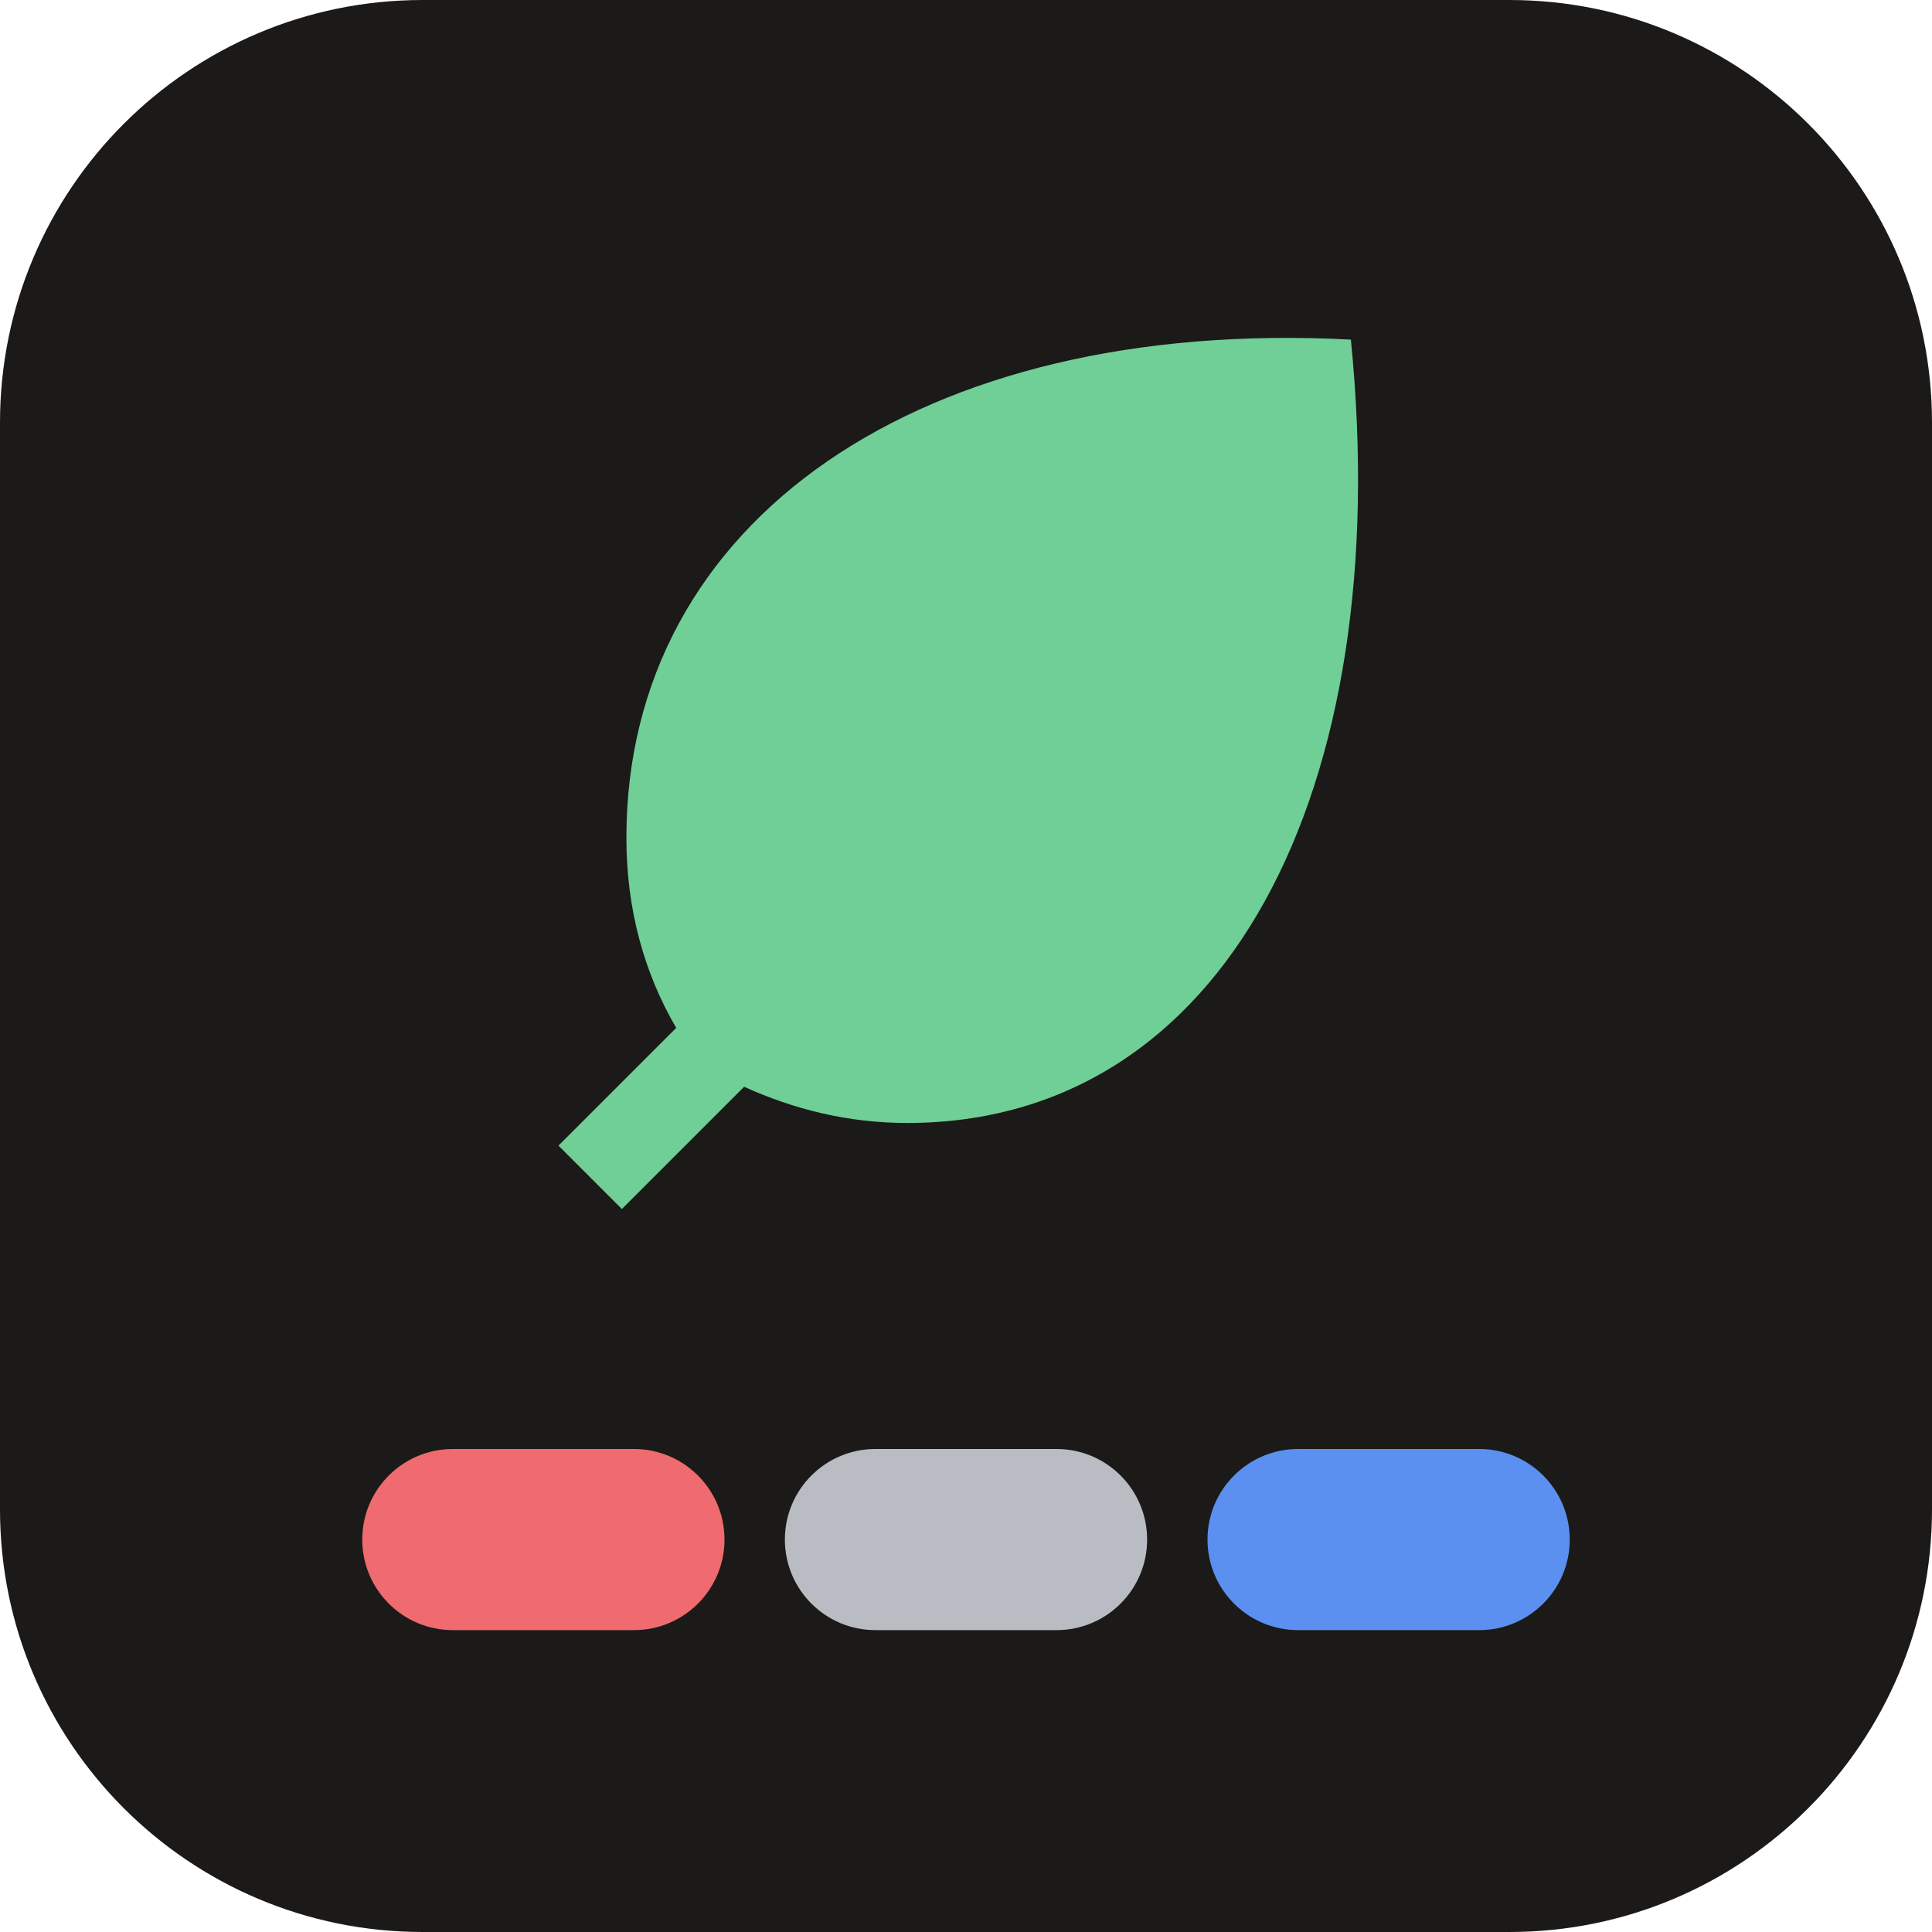
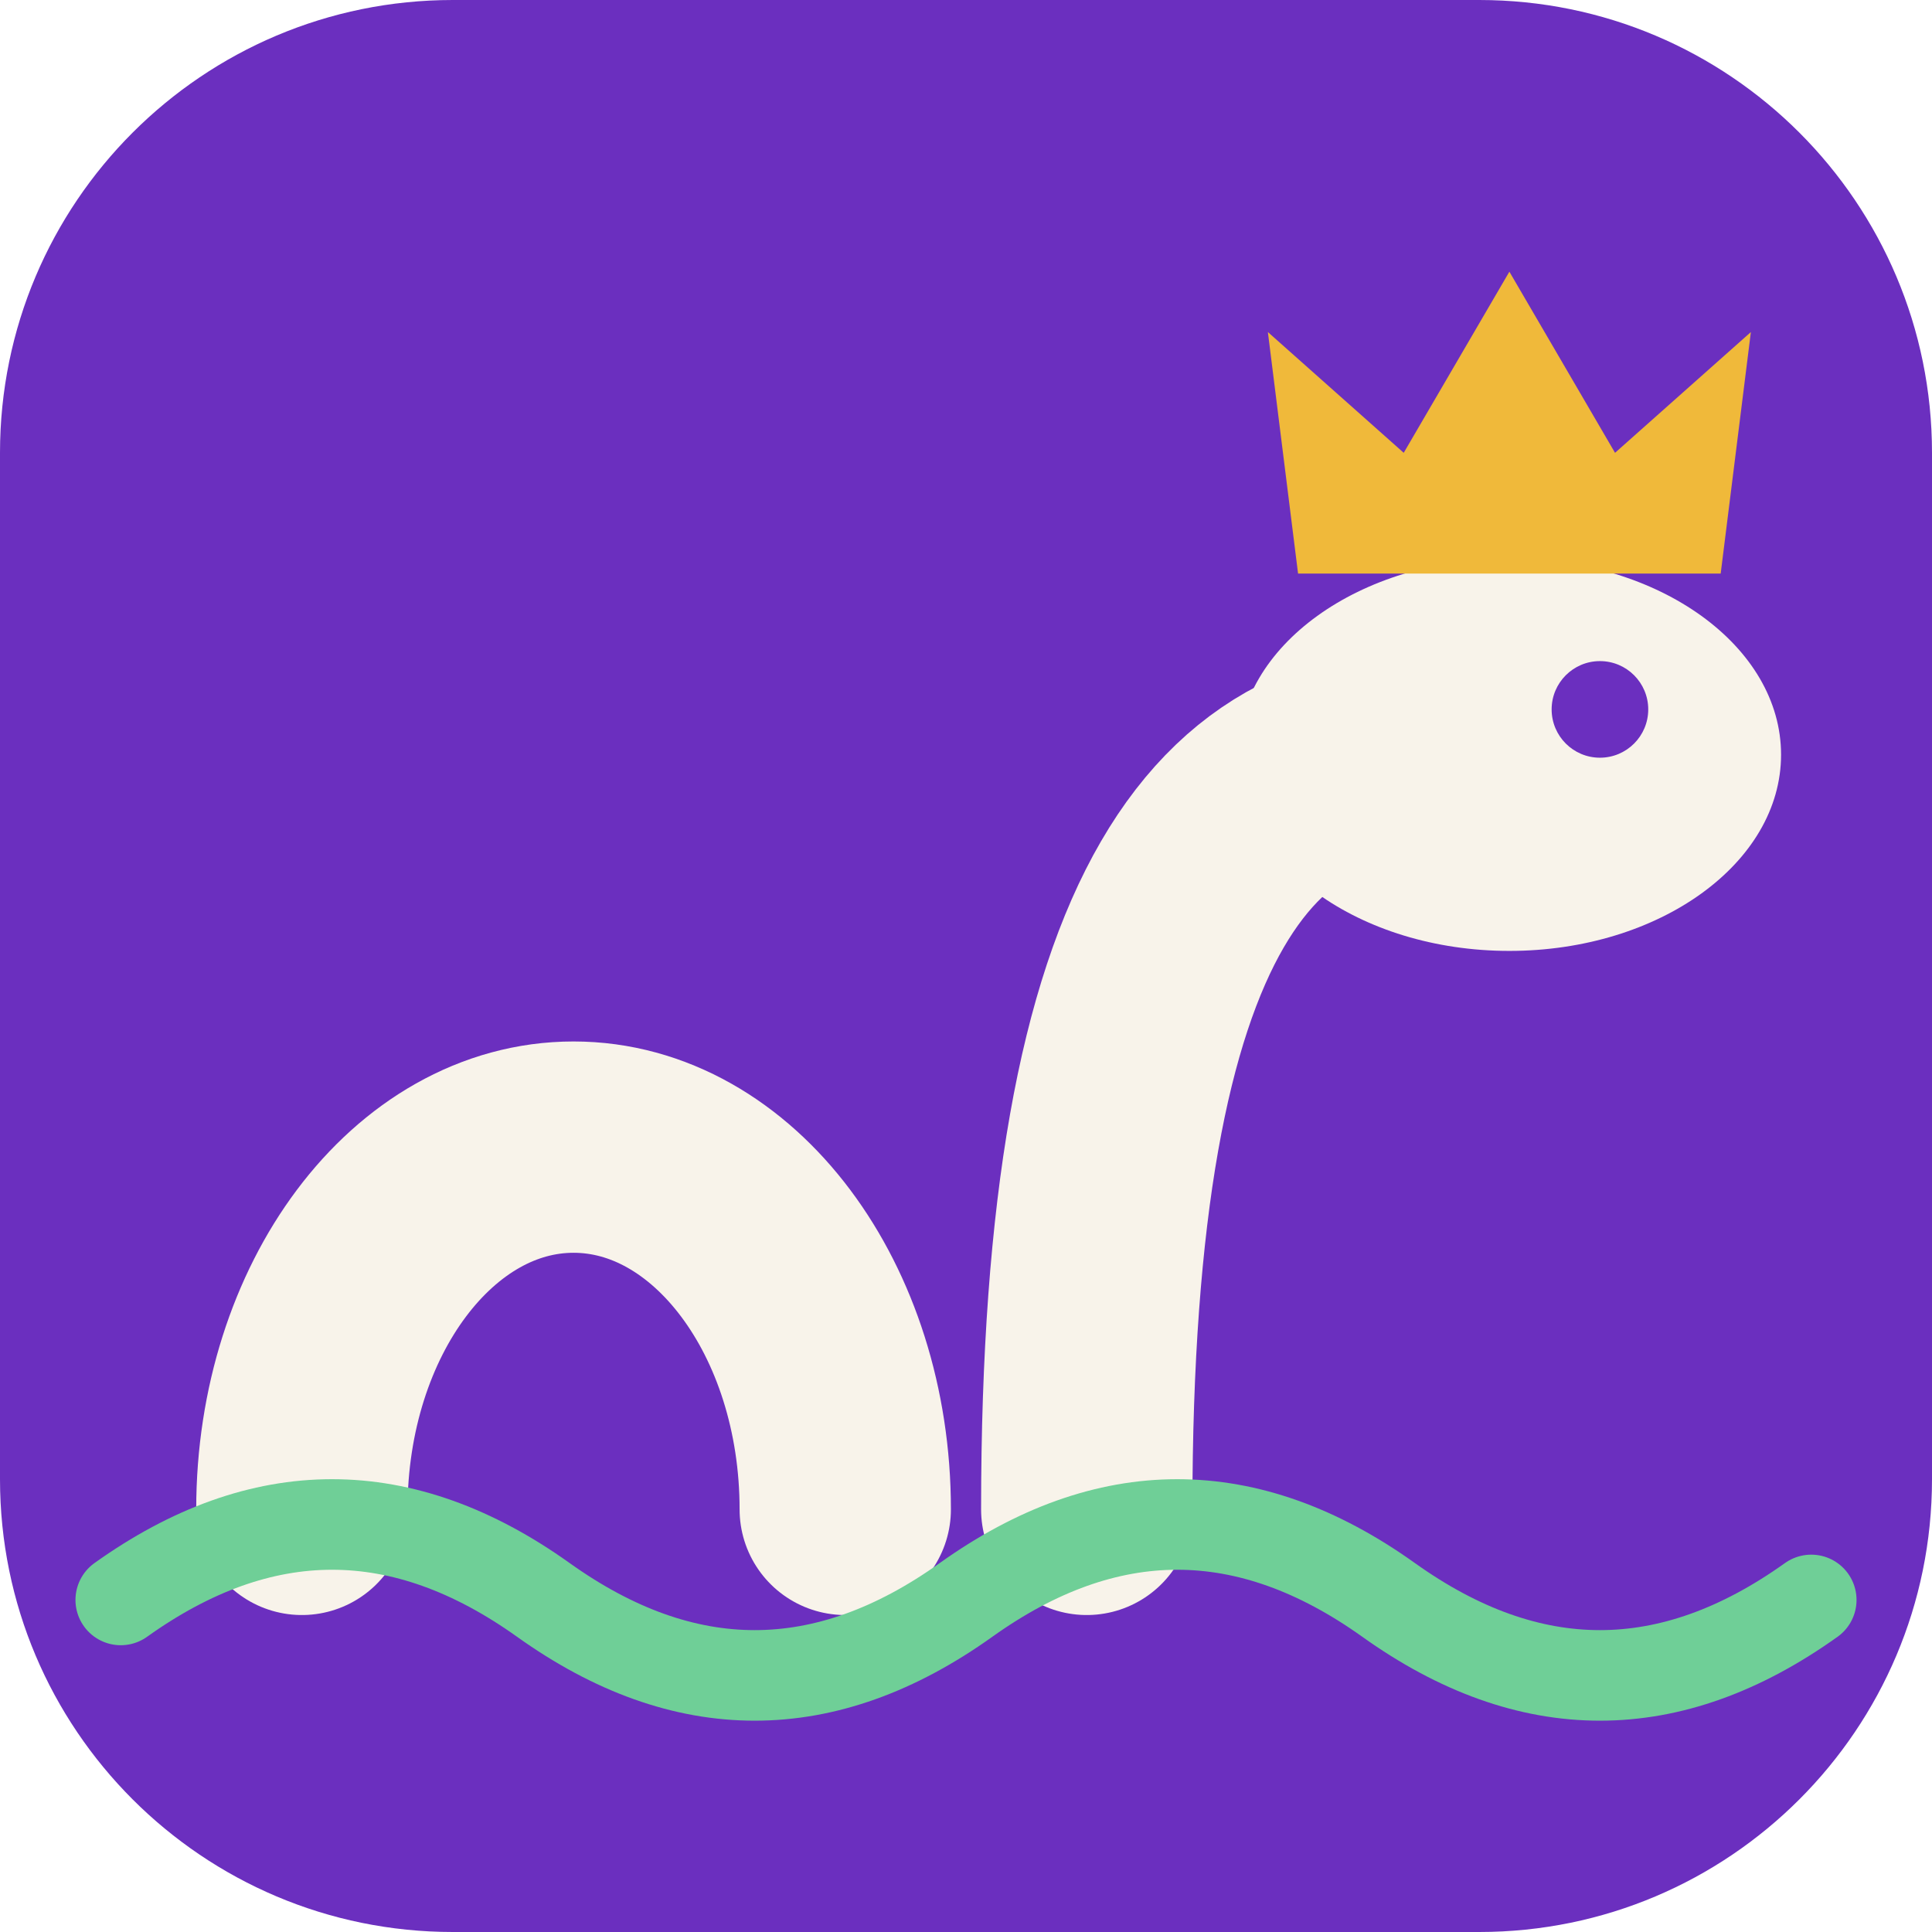
<svg xmlns="http://www.w3.org/2000/svg" viewBox="0 0 64 64">
-   <rect width="64" height="64" rx="14" fill="#1b1a18" />
-   <path transform="translate(14 6) scale(1.5)" d="M20.5 3.5C11 3 4.5 7.5 4.5 14.5c0 1.6.4 3 1.1 4.2L3 21.3l1.4 1.4 2.7-2.7c1.1.5 2.3.8 3.6.8 7 0 10.8-7.3 9.8-17.3z" fill="#6fcf97" />
-   <rect x="12" y="48" width="12" height="6" rx="3" fill="#ef6b70" />
-   <rect x="26" y="48" width="12" height="6" rx="3" fill="#b9bcc2" />
-   <rect x="40" y="48" width="12" height="6" rx="3" fill="#5b8ff0" />
+   <rect width="64" height="64" rx="15" fill="#6b2fbf" />
+   <g fill="none" stroke="#f8f3ea" stroke-linecap="round" stroke-width="7">
+     <path d="M10 50a9 12 0 0 1 18 0" />
+     <path d="M36 50C36 30 41 24 49 25" />
+   </g>
+   <ellipse cx="50" cy="25" rx="9" ry="6.5" fill="#f8f3ea" />
+   <path d="M43 19 42 11l4.5 4 3.5-6 3.5 6 4.5-4-1 8z" fill="#f0b93a" />
+   <circle cx="53" cy="23.5" r="1.6" fill="#6b2fbf" />
+   <path d="M4 53q7-5 14 0t14 0 14 0 14 0" fill="none" stroke="#6fcf97" stroke-width="3" stroke-linecap="round" />
</svg>
